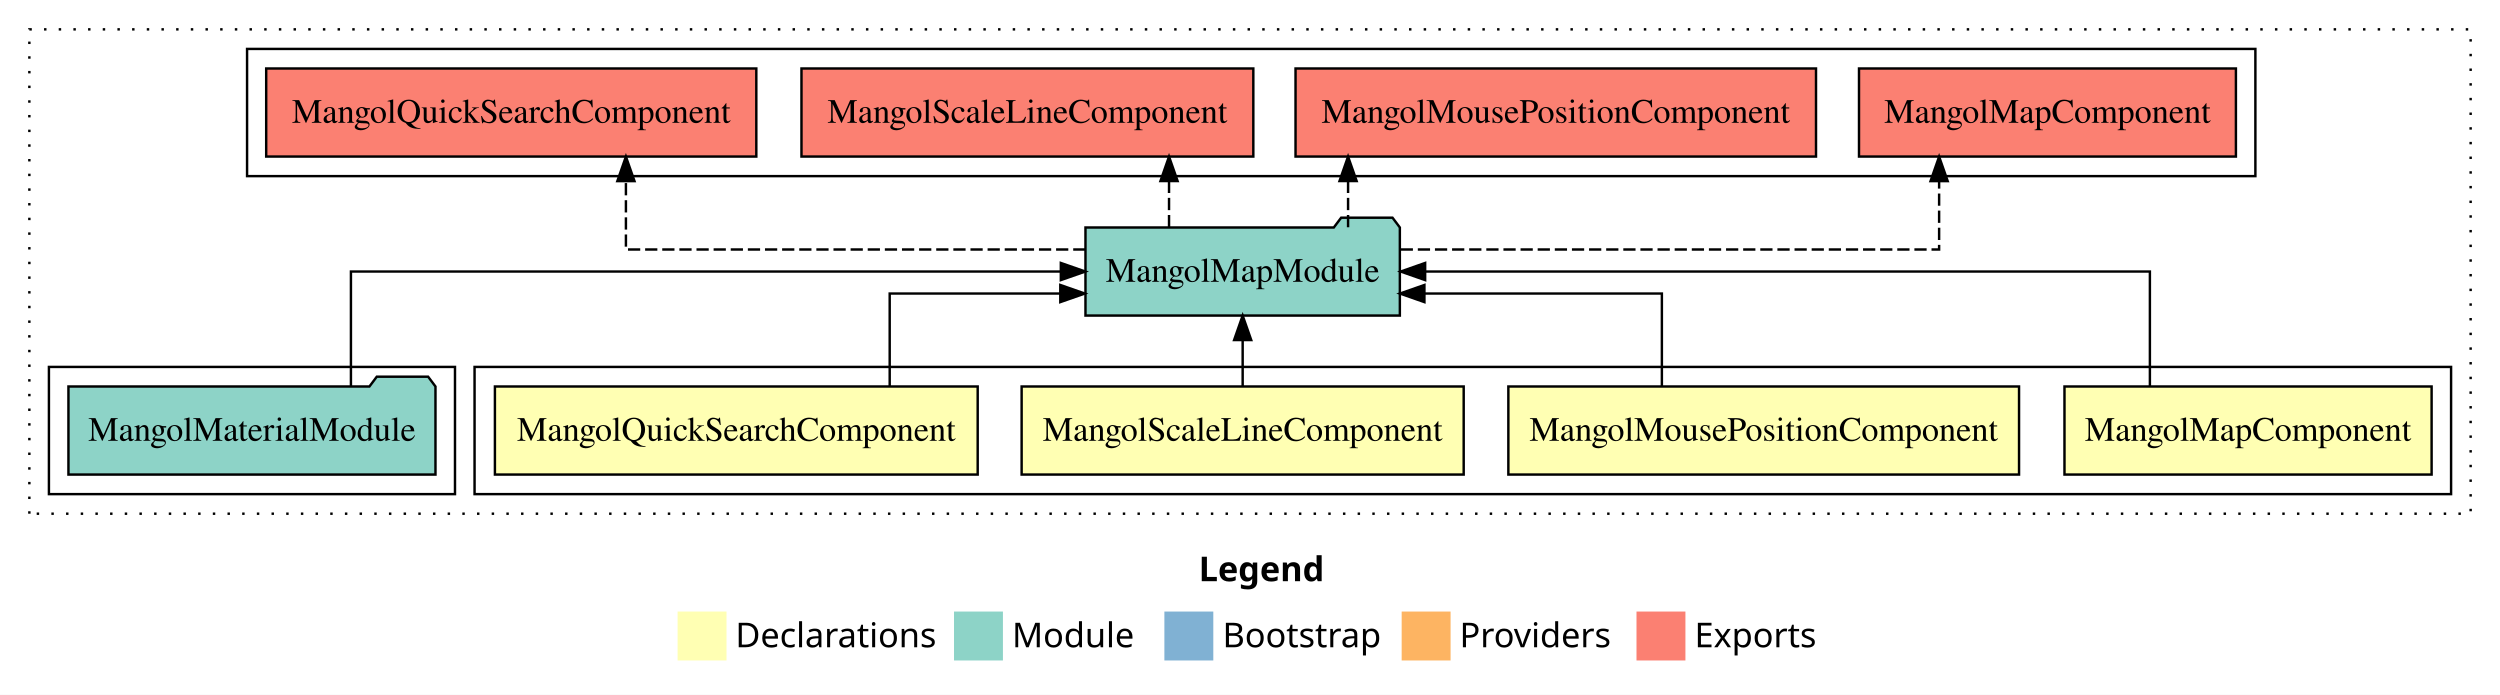
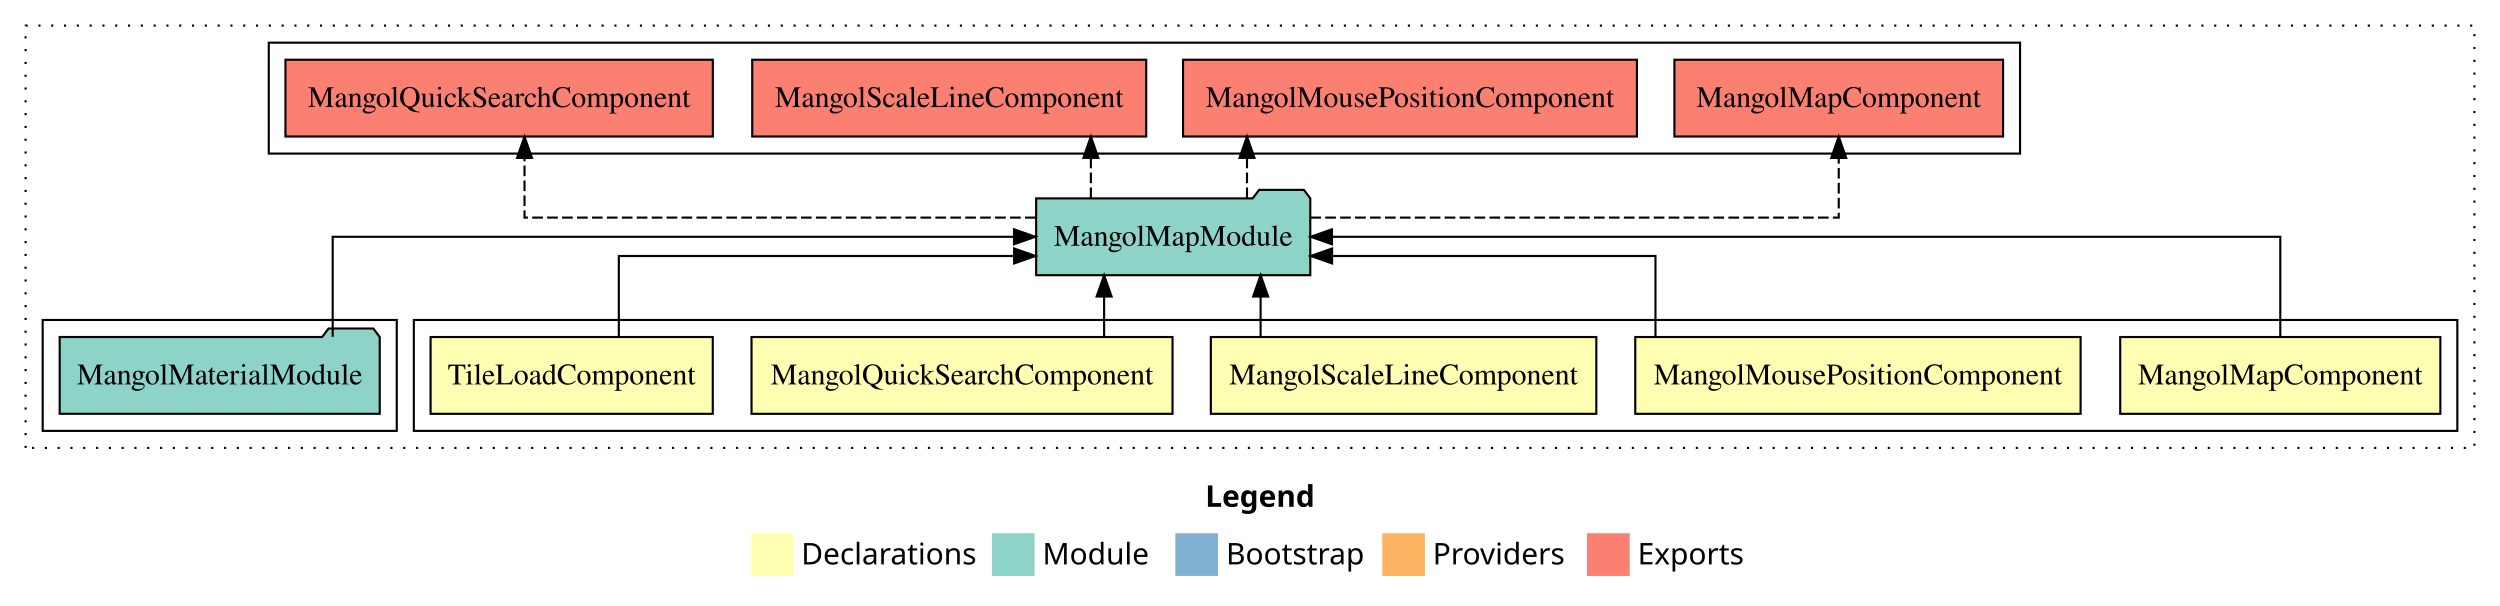
- <svg xmlns="http://www.w3.org/2000/svg" width="1022pt" height="284pt" viewBox="0.00 0.00 1022.00 284.00">
+ <svg xmlns="http://www.w3.org/2000/svg" width="1172pt" height="284pt" viewBox="0.00 0.00 1172.00 284.00">
  <g id="graph0" class="graph" transform="scale(1 1) rotate(0) translate(4 280)">
-     <polygon fill="#ffffff" stroke="transparent" points="-4,4 -4,-280 1018,-280 1018,4 -4,4" />
-     <text text-anchor="start" x="486.009" y="-42.4" font-family="sans-serif" font-weight="bold" font-size="14.00" fill="#000000">Legend</text>
-     <polygon fill="#ffffb3" stroke="transparent" points="273,-10 273,-30 293,-30 293,-10 273,-10" />
-     <text text-anchor="start" x="296.629" y="-15.4" font-family="sans-serif" font-size="14.00" fill="#000000">  Declarations</text>
-     <polygon fill="#8dd3c7" stroke="transparent" points="386,-10 386,-30 406,-30 406,-10 386,-10" />
-     <text text-anchor="start" x="409.725" y="-15.4" font-family="sans-serif" font-size="14.00" fill="#000000">  Module</text>
-     <polygon fill="#80b1d3" stroke="transparent" points="472,-10 472,-30 492,-30 492,-10 472,-10" />
-     <text text-anchor="start" x="495.781" y="-15.4" font-family="sans-serif" font-size="14.00" fill="#000000">  Bootstrap</text>
-     <polygon fill="#fdb462" stroke="transparent" points="569,-10 569,-30 589,-30 589,-10 569,-10" />
-     <text text-anchor="start" x="592.673" y="-15.4" font-family="sans-serif" font-size="14.00" fill="#000000">  Providers</text>
-     <polygon fill="#fb8072" stroke="transparent" points="665,-10 665,-30 685,-30 685,-10 665,-10" />
-     <text text-anchor="start" x="688.726" y="-15.4" font-family="sans-serif" font-size="14.00" fill="#000000">  Exports</text>
+     <polygon fill="#ffffff" stroke="transparent" points="-4,4 -4,-280 1168,-280 1168,4 -4,4" />
+     <text text-anchor="start" x="561.009" y="-42.4" font-family="sans-serif" font-weight="bold" font-size="14.00" fill="#000000">Legend</text>
+     <polygon fill="#ffffb3" stroke="transparent" points="348,-10 348,-30 368,-30 368,-10 348,-10" />
+     <text text-anchor="start" x="371.629" y="-15.4" font-family="sans-serif" font-size="14.00" fill="#000000">  Declarations</text>
+     <polygon fill="#8dd3c7" stroke="transparent" points="461,-10 461,-30 481,-30 481,-10 461,-10" />
+     <text text-anchor="start" x="484.725" y="-15.4" font-family="sans-serif" font-size="14.00" fill="#000000">  Module</text>
+     <polygon fill="#80b1d3" stroke="transparent" points="547,-10 547,-30 567,-30 567,-10 547,-10" />
+     <text text-anchor="start" x="570.781" y="-15.4" font-family="sans-serif" font-size="14.00" fill="#000000">  Bootstrap</text>
+     <polygon fill="#fdb462" stroke="transparent" points="644,-10 644,-30 664,-30 664,-10 644,-10" />
+     <text text-anchor="start" x="667.673" y="-15.4" font-family="sans-serif" font-size="14.00" fill="#000000">  Providers</text>
+     <polygon fill="#fb8072" stroke="transparent" points="740,-10 740,-30 760,-30 760,-10 740,-10" />
+     <text text-anchor="start" x="763.726" y="-15.4" font-family="sans-serif" font-size="14.00" fill="#000000">  Exports</text>
    <g id="clust1" class="cluster">
-       <polygon fill="none" stroke="#000000" stroke-dasharray="1,5" points="8,-70 8,-268 1006,-268 1006,-70 8,-70" />
+       <polygon fill="none" stroke="#000000" stroke-dasharray="1,5" points="8,-70 8,-268 1156,-268 1156,-70 8,-70" />
    </g>
    <g id="clust2" class="cluster">
-       <polygon fill="none" stroke="#000000" points="190,-78 190,-130 998,-130 998,-78 190,-78" />
+       <polygon fill="none" stroke="#000000" points="190,-78 190,-130 1148,-130 1148,-78 190,-78" />
    </g>
-     <g id="clust7" class="cluster">
+     <g id="clust8" class="cluster">
      <polygon fill="none" stroke="#000000" points="16,-78 16,-130 182,-130 182,-78 16,-78" />
    </g>
-     <g id="clust8" class="cluster">
-       <polygon fill="none" stroke="#000000" points="97,-208 97,-260 918,-260 918,-208 97,-208" />
+     <g id="clust9" class="cluster">
+       <polygon fill="none" stroke="#000000" points="122,-208 122,-260 943,-260 943,-208 122,-208" />
    </g>
    <g id="node1" class="node">
-       <polygon fill="#ffffb3" stroke="#000000" points="990.042,-122 839.958,-122 839.958,-86 990.042,-86 990.042,-122" />
-       <text text-anchor="middle" x="915" y="-99.8" font-family="Times,serif" font-size="14.00" fill="#000000">MangolMapComponent</text>
+       <polygon fill="#ffffb3" stroke="#000000" points="1140.042,-122 989.958,-122 989.958,-86 1140.042,-86 1140.042,-122" />
+       <text text-anchor="middle" x="1065" y="-99.8" font-family="Times,serif" font-size="14.00" fill="#000000">MangolMapComponent</text>
+     </g>
+     <g id="node6" class="node">
+       <polygon fill="#8dd3c7" stroke="#000000" points="610.259,-187 607.259,-191 586.259,-191 583.259,-187 481.741,-187 481.741,-151 610.259,-151 610.259,-187" />
+       <text text-anchor="middle" x="546" y="-164.8" font-family="Times,serif" font-size="14.00" fill="#000000">MangolMapModule</text>
+     </g>
+     <g id="edge1" class="edge">
+       <path fill="none" stroke="#000000" d="M1065,-122.106C1065,-141.339 1065,-169 1065,-169 1065,-169 620.421,-169 620.421,-169" />
+       <polygon fill="#000000" stroke="#000000" points="620.421,-165.5 610.421,-169 620.421,-172.5 620.421,-165.5" />
+     </g>
+     <g id="node2" class="node">
+       <polygon fill="#ffffb3" stroke="#000000" points="971.385,-122 762.615,-122 762.615,-86 971.385,-86 971.385,-122" />
+       <text text-anchor="middle" x="867" y="-99.8" font-family="Times,serif" font-size="14.00" fill="#000000">MangolMousePositionComponent</text>
+     </g>
+     <g id="edge2" class="edge">
+       <path fill="none" stroke="#000000" d="M772.086,-122.027C772.086,-138.398 772.086,-160 772.086,-160 772.086,-160 620.485,-160 620.485,-160" />
+       <polygon fill="#000000" stroke="#000000" points="620.485,-156.5 610.485,-160 620.485,-163.5 620.485,-156.5" />
+     </g>
+     <g id="node3" class="node">
+       <polygon fill="#ffffb3" stroke="#000000" points="744.357,-122 563.643,-122 563.643,-86 744.357,-86 744.357,-122" />
+       <text text-anchor="middle" x="654" y="-99.8" font-family="Times,serif" font-size="14.00" fill="#000000">MangolScaleLineComponent</text>
+     </g>
+     <g id="edge3" class="edge">
+       <path fill="none" stroke="#000000" d="M586.976,-122.106C586.976,-122.106 586.976,-140.991 586.976,-140.991" />
+       <polygon fill="#000000" stroke="#000000" points="583.476,-140.991 586.976,-150.991 590.476,-140.991 583.476,-140.991" />
+     </g>
+     <g id="node4" class="node">
+       <polygon fill="#ffffb3" stroke="#000000" points="545.681,-122 348.319,-122 348.319,-86 545.681,-86 545.681,-122" />
+       <text text-anchor="middle" x="447" y="-99.8" font-family="Times,serif" font-size="14.00" fill="#000000">MangolQuickSearchComponent</text>
+     </g>
+     <g id="edge4" class="edge">
+       <path fill="none" stroke="#000000" d="M513.606,-122.106C513.606,-122.106 513.606,-140.991 513.606,-140.991" />
+       <polygon fill="#000000" stroke="#000000" points="510.106,-140.991 513.606,-150.991 517.106,-140.991 510.106,-140.991" />
    </g>
    <g id="node5" class="node">
-       <polygon fill="#8dd3c7" stroke="#000000" points="568.259,-187 565.259,-191 544.259,-191 541.259,-187 439.741,-187 439.741,-151 568.259,-151 568.259,-187" />
-       <text text-anchor="middle" x="504" y="-164.8" font-family="Times,serif" font-size="14.00" fill="#000000">MangolMapModule</text>
+       <polygon fill="#ffffb3" stroke="#000000" points="330.149,-122 197.851,-122 197.851,-86 330.149,-86 330.149,-122" />
+       <text text-anchor="middle" x="264" y="-99.8" font-family="Times,serif" font-size="14.00" fill="#000000">TileLoadComponent</text>
    </g>
-     <g id="edge1" class="edge">
-       <path fill="none" stroke="#000000" d="M874.875,-122.106C874.875,-141.339 874.875,-169 874.875,-169 874.875,-169 578.601,-169 578.601,-169" />
-       <polygon fill="#000000" stroke="#000000" points="578.601,-165.5 568.601,-169 578.601,-172.5 578.601,-165.5" />
+     <g id="edge5" class="edge">
+       <path fill="none" stroke="#000000" d="M286.108,-122.027C286.108,-138.398 286.108,-160 286.108,-160 286.108,-160 471.423,-160 471.423,-160" />
+       <polygon fill="#000000" stroke="#000000" points="471.423,-163.5 481.423,-160 471.423,-156.5 471.423,-163.5" />
    </g>
-     <g id="node2" class="node">
-       <polygon fill="#ffffb3" stroke="#000000" points="821.385,-122 612.615,-122 612.615,-86 821.385,-86 821.385,-122" />
-       <text text-anchor="middle" x="717" y="-99.8" font-family="Times,serif" font-size="14.00" fill="#000000">MangolMousePositionComponent</text>
+     <g id="node8" class="node">
+       <polygon fill="#fb8072" stroke="#000000" points="935.041,-252 780.959,-252 780.959,-216 935.041,-216 935.041,-252" />
+       <text text-anchor="middle" x="858" y="-229.8" font-family="Times,serif" font-size="14.00" fill="#000000">MangolMapComponent </text>
    </g>
-     <g id="edge2" class="edge">
-       <path fill="none" stroke="#000000" d="M675.375,-122.027C675.375,-138.398 675.375,-160 675.375,-160 675.375,-160 578.301,-160 578.301,-160" />
-       <polygon fill="#000000" stroke="#000000" points="578.301,-156.5 568.301,-160 578.301,-163.5 578.301,-156.5" />
+     <g id="edge7" class="edge">
+       <path fill="none" stroke="#000000" stroke-dasharray="5,2" d="M610.268,-178C701.602,-178 858,-178 858,-178 858,-178 858,-205.973 858,-205.973" />
+       <polygon fill="#000000" stroke="#000000" points="854.5,-205.973 858,-215.973 861.5,-205.973 854.5,-205.973" />
    </g>
-     <g id="node3" class="node">
-       <polygon fill="#ffffb3" stroke="#000000" points="594.357,-122 413.643,-122 413.643,-86 594.357,-86 594.357,-122" />
-       <text text-anchor="middle" x="504" y="-99.8" font-family="Times,serif" font-size="14.00" fill="#000000">MangolScaleLineComponent</text>
+     <g id="node9" class="node">
+       <polygon fill="#fb8072" stroke="#000000" points="763.385,-252 550.615,-252 550.615,-216 763.385,-216 763.385,-252" />
+       <text text-anchor="middle" x="657" y="-229.8" font-family="Times,serif" font-size="14.00" fill="#000000">MangolMousePositionComponent </text>
    </g>
-     <g id="edge3" class="edge">
-       <path fill="none" stroke="#000000" d="M504,-122.106C504,-122.106 504,-140.991 504,-140.991" />
-       <polygon fill="#000000" stroke="#000000" points="500.5,-140.991 504,-150.991 507.5,-140.991 500.5,-140.991" />
+     <g id="edge8" class="edge">
+       <path fill="none" stroke="#000000" stroke-dasharray="5,2" d="M580.593,-187.106C580.593,-187.106 580.593,-205.991 580.593,-205.991" />
+       <polygon fill="#000000" stroke="#000000" points="577.093,-205.991 580.593,-215.991 584.093,-205.991 577.093,-205.991" />
    </g>
-     <g id="node4" class="node">
-       <polygon fill="#ffffb3" stroke="#000000" points="395.681,-122 198.319,-122 198.319,-86 395.681,-86 395.681,-122" />
-       <text text-anchor="middle" x="297" y="-99.8" font-family="Times,serif" font-size="14.00" fill="#000000">MangolQuickSearchComponent</text>
+     <g id="node10" class="node">
+       <polygon fill="#fb8072" stroke="#000000" points="533.357,-252 348.643,-252 348.643,-216 533.357,-216 533.357,-252" />
+       <text text-anchor="middle" x="441" y="-229.8" font-family="Times,serif" font-size="14.00" fill="#000000">MangolScaleLineComponent </text>
    </g>
-     <g id="edge4" class="edge">
-       <path fill="none" stroke="#000000" d="M359.706,-122.027C359.706,-138.398 359.706,-160 359.706,-160 359.706,-160 429.45,-160 429.45,-160" />
-       <polygon fill="#000000" stroke="#000000" points="429.45,-163.5 439.45,-160 429.45,-156.5 429.45,-163.5" />
+     <g id="edge9" class="edge">
+       <path fill="none" stroke="#000000" stroke-dasharray="5,2" d="M507.4,-187.106C507.4,-187.106 507.4,-205.991 507.4,-205.991" />
+       <polygon fill="#000000" stroke="#000000" points="503.9,-205.991 507.4,-215.991 510.9,-205.991 503.9,-205.991" />
+     </g>
+     <g id="node11" class="node">
+       <polygon fill="#fb8072" stroke="#000000" points="330.181,-252 129.819,-252 129.819,-216 330.181,-216 330.181,-252" />
+       <text text-anchor="middle" x="230" y="-229.8" font-family="Times,serif" font-size="14.00" fill="#000000">MangolQuickSearchComponent </text>
+     </g>
+     <g id="edge10" class="edge">
+       <path fill="none" stroke="#000000" stroke-dasharray="5,2" d="M481.507,-178C392.238,-178 241.892,-178 241.892,-178 241.892,-178 241.892,-205.973 241.892,-205.973" />
+       <polygon fill="#000000" stroke="#000000" points="238.392,-205.973 241.892,-215.973 245.392,-205.973 238.392,-205.973" />
    </g>
    <g id="node7" class="node">
-       <polygon fill="#fb8072" stroke="#000000" points="910.041,-252 755.959,-252 755.959,-216 910.041,-216 910.041,-252" />
-       <text text-anchor="middle" x="833" y="-229.8" font-family="Times,serif" font-size="14.00" fill="#000000">MangolMapComponent </text>
-     </g>
-     <g id="edge6" class="edge">
-       <path fill="none" stroke="#000000" stroke-dasharray="5,2" d="M568.605,-178C652.607,-178 788.711,-178 788.711,-178 788.711,-178 788.711,-205.973 788.711,-205.973" />
-       <polygon fill="#000000" stroke="#000000" points="785.211,-205.973 788.711,-215.973 792.211,-205.973 785.211,-205.973" />
-     </g>
-     <g id="node8" class="node">
-       <polygon fill="#fb8072" stroke="#000000" points="738.385,-252 525.615,-252 525.615,-216 738.385,-216 738.385,-252" />
-       <text text-anchor="middle" x="632" y="-229.8" font-family="Times,serif" font-size="14.00" fill="#000000">MangolMousePositionComponent </text>
-     </g>
-     <g id="edge7" class="edge">
-       <path fill="none" stroke="#000000" stroke-dasharray="5,2" d="M547.093,-187.106C547.093,-187.106 547.093,-205.991 547.093,-205.991" />
-       <polygon fill="#000000" stroke="#000000" points="543.593,-205.991 547.093,-215.991 550.593,-205.991 543.593,-205.991" />
-     </g>
-     <g id="node9" class="node">
-       <polygon fill="#fb8072" stroke="#000000" points="508.357,-252 323.643,-252 323.643,-216 508.357,-216 508.357,-252" />
-       <text text-anchor="middle" x="416" y="-229.8" font-family="Times,serif" font-size="14.00" fill="#000000">MangolScaleLineComponent </text>
-     </g>
-     <g id="edge8" class="edge">
-       <path fill="none" stroke="#000000" stroke-dasharray="5,2" d="M473.9,-187.106C473.9,-187.106 473.9,-205.991 473.9,-205.991" />
-       <polygon fill="#000000" stroke="#000000" points="470.4,-205.991 473.9,-215.991 477.4,-205.991 470.4,-205.991" />
-     </g>
-     <g id="node10" class="node">
-       <polygon fill="#fb8072" stroke="#000000" points="305.181,-252 104.819,-252 104.819,-216 305.181,-216 305.181,-252" />
-       <text text-anchor="middle" x="205" y="-229.8" font-family="Times,serif" font-size="14.00" fill="#000000">MangolQuickSearchComponent </text>
-     </g>
-     <g id="edge9" class="edge">
-       <path fill="none" stroke="#000000" stroke-dasharray="5,2" d="M439.726,-178C365.027,-178 251.875,-178 251.875,-178 251.875,-178 251.875,-205.973 251.875,-205.973" />
-       <polygon fill="#000000" stroke="#000000" points="248.375,-205.973 251.875,-215.973 255.375,-205.973 248.375,-205.973" />
-     </g>
-     <g id="node6" class="node">
      <polygon fill="#8dd3c7" stroke="#000000" points="174.021,-122 171.021,-126 150.021,-126 147.021,-122 23.979,-122 23.979,-86 174.021,-86 174.021,-122" />
      <text text-anchor="middle" x="99" y="-99.8" font-family="Times,serif" font-size="14.00" fill="#000000">MangolMaterialModule</text>
    </g>
-     <g id="edge5" class="edge">
-       <path fill="none" stroke="#000000" d="M139.46,-122.106C139.46,-141.339 139.46,-169 139.46,-169 139.46,-169 429.667,-169 429.667,-169" />
-       <polygon fill="#000000" stroke="#000000" points="429.667,-172.5 439.667,-169 429.667,-165.5 429.667,-172.5" />
+     <g id="edge6" class="edge">
+       <path fill="none" stroke="#000000" d="M151.96,-122.106C151.96,-141.339 151.96,-169 151.96,-169 151.96,-169 471.373,-169 471.373,-169" />
+       <polygon fill="#000000" stroke="#000000" points="471.374,-172.5 481.373,-169 471.373,-165.5 471.374,-172.5" />
    </g>
  </g>
</svg>
